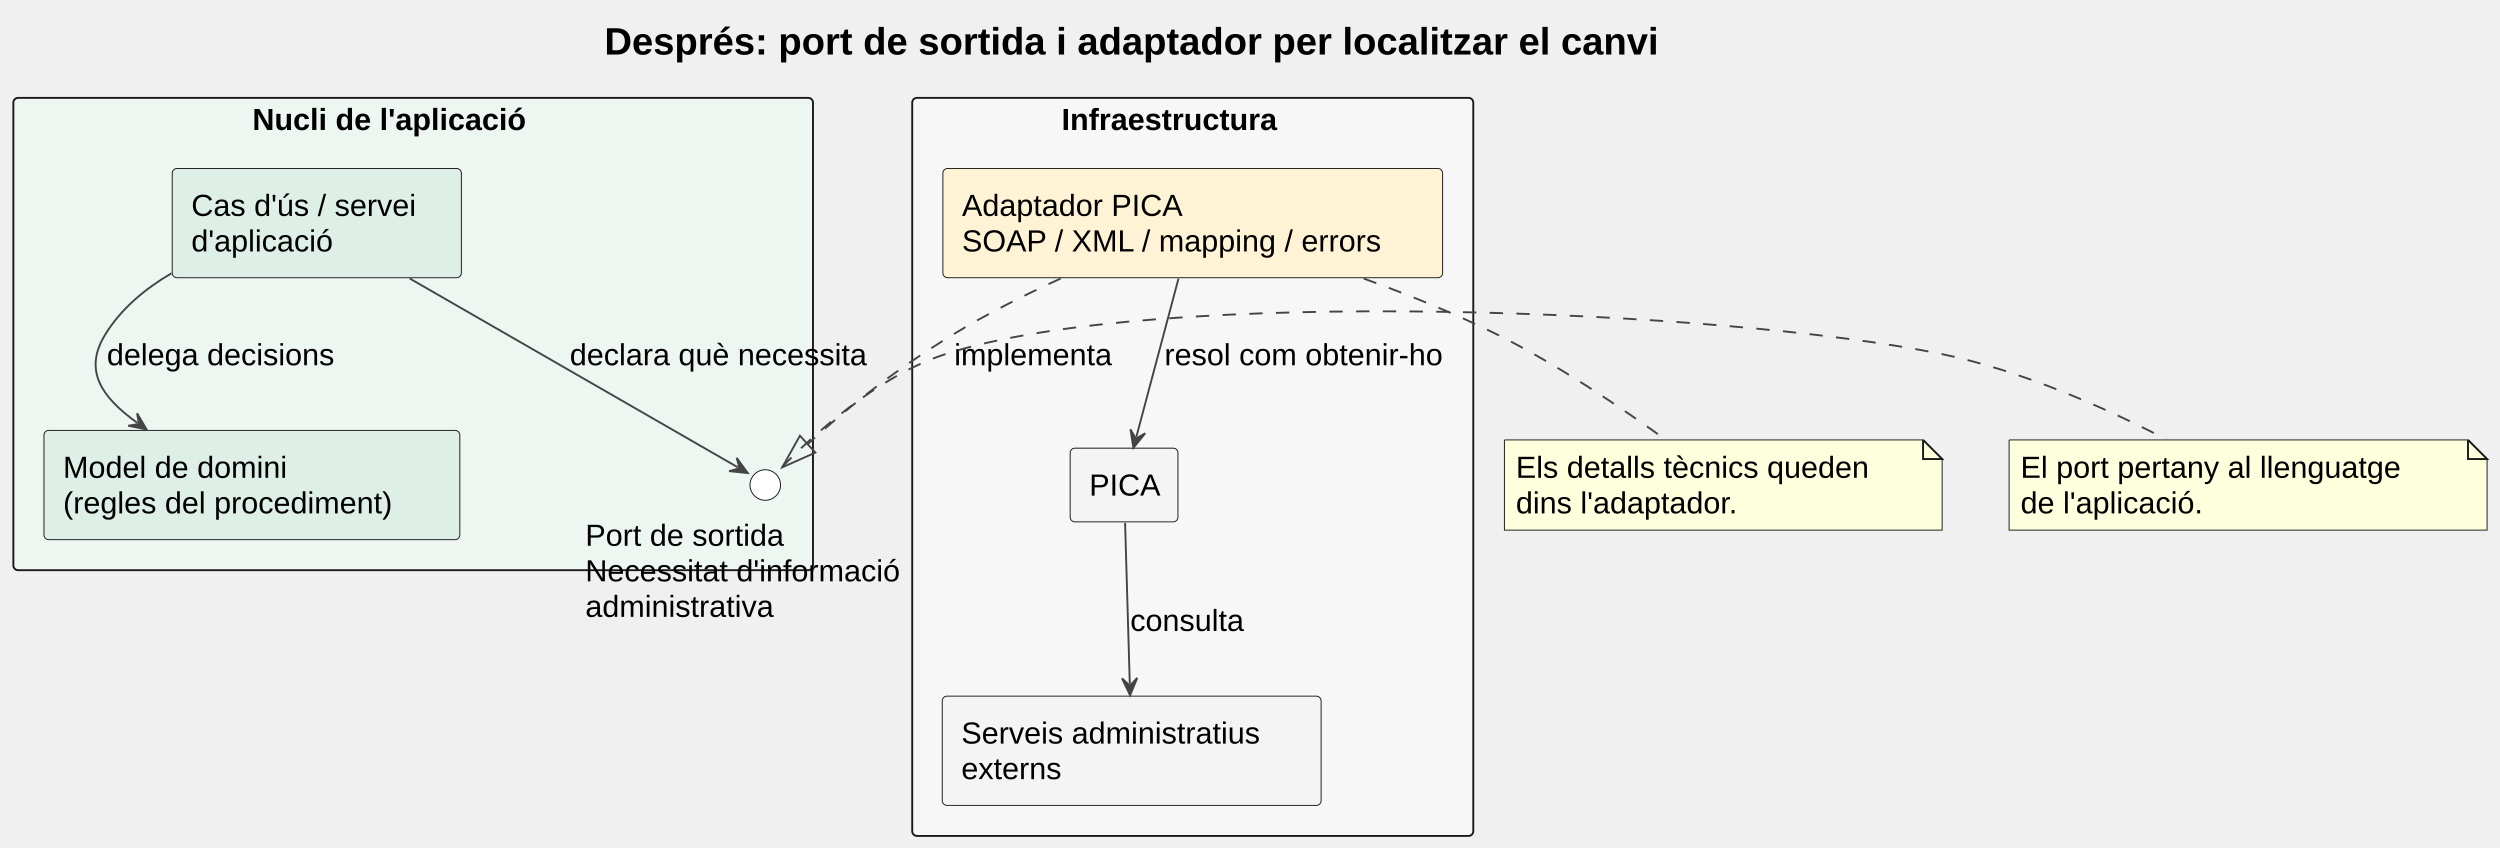
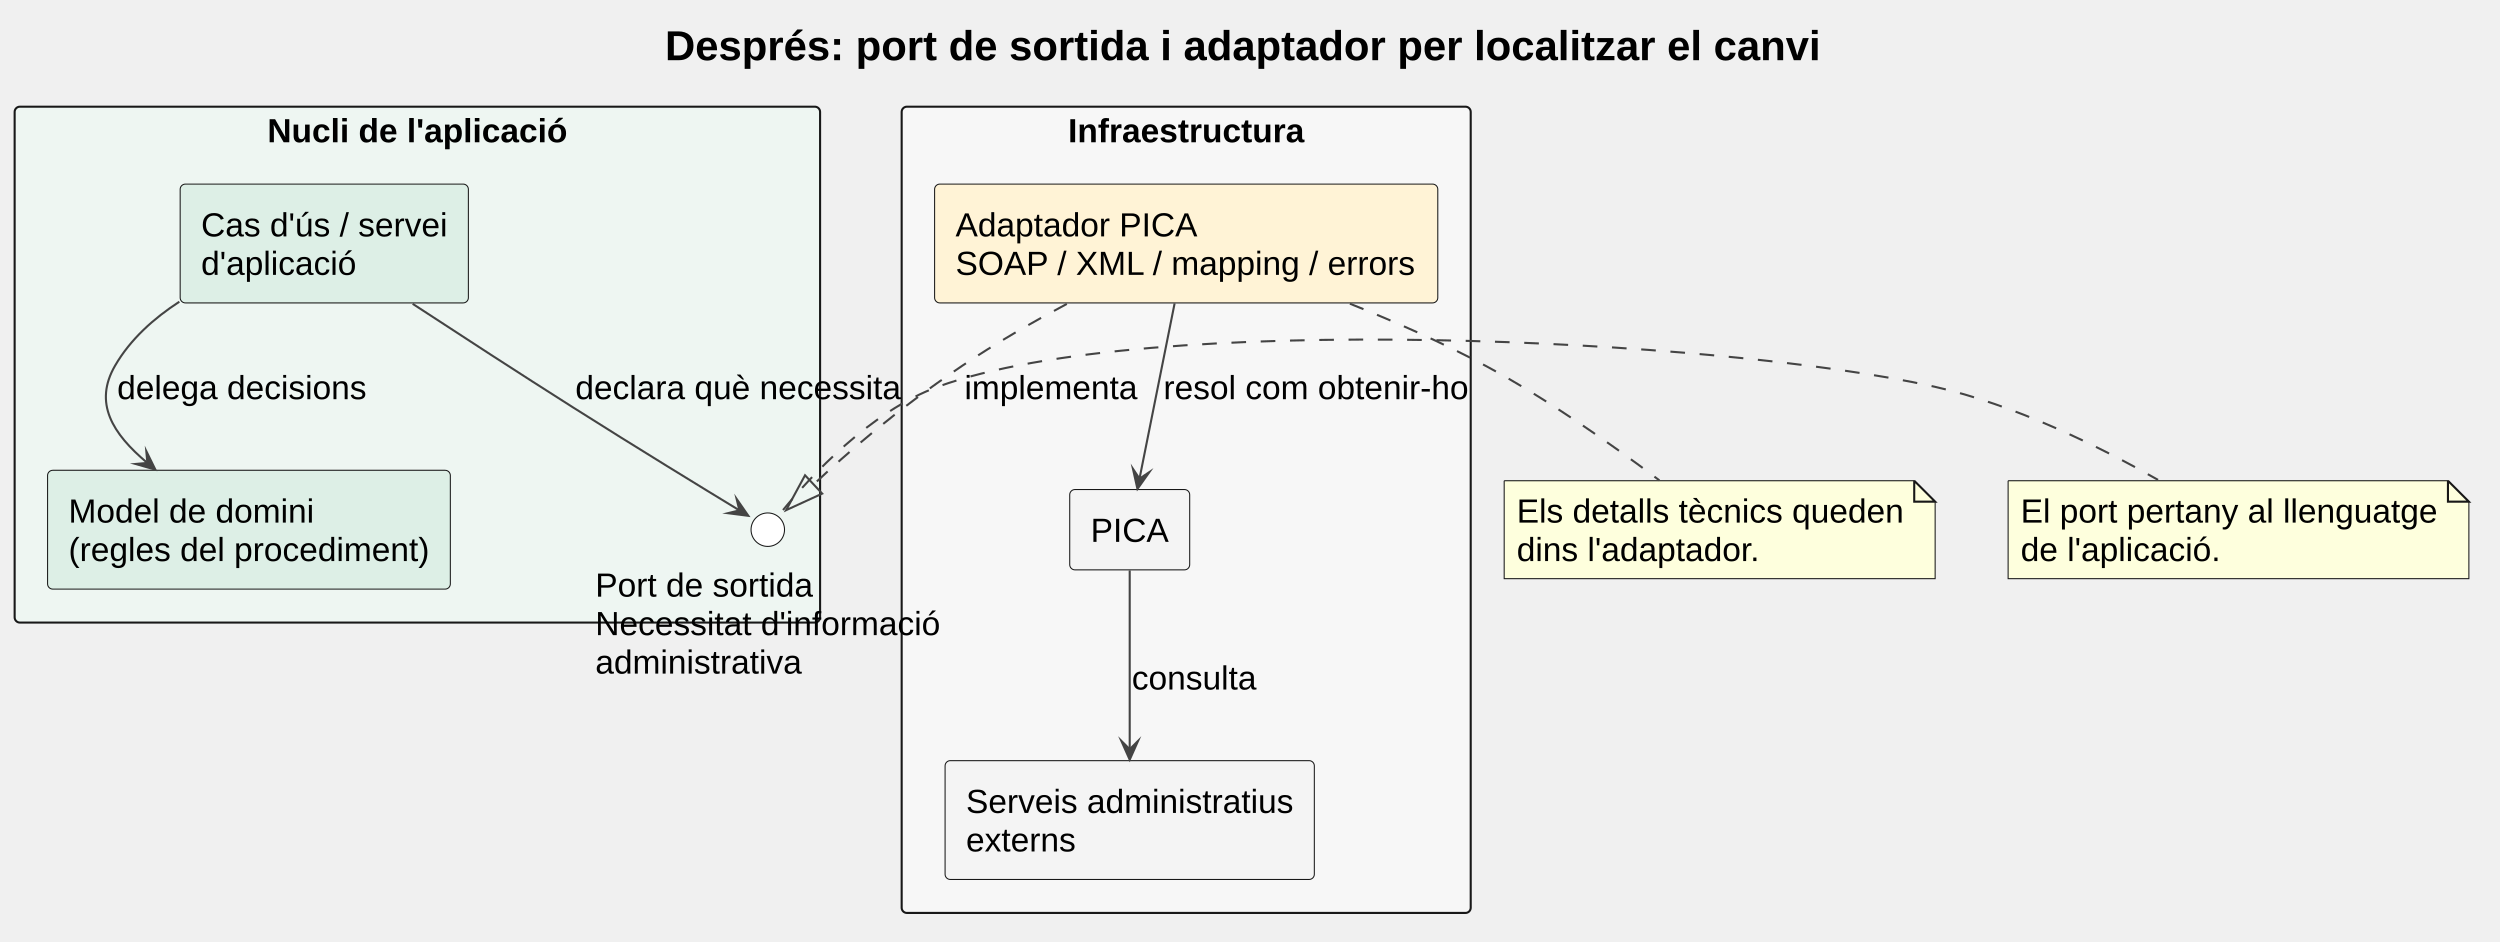
- <svg xmlns="http://www.w3.org/2000/svg" contentStyleType="text/css" data-diagram-type="DESCRIPTION" height="444px" preserveAspectRatio="none" style="width:1310px;height:444px;background:#FFFFFF;" version="1.1" viewBox="0 0 1310 444" width="1310px" zoomAndPan="magnify">
+ <svg xmlns="http://www.w3.org/2000/svg" contentStyleType="text/css" data-diagram-type="DESCRIPTION" height="450px" preserveAspectRatio="none" style="width:1195px;height:450px;background:#FFFFFF;" version="1.1" viewBox="0 0 1195 450" width="1195px" zoomAndPan="magnify">
  <defs />
  <g>
    <g class="title" data-source-line="1">
-       <text fill="#000000" font-family="Arial" font-size="20" font-weight="bold" lengthAdjust="spacing" textLength="662.803" x="316.714" y="28.564">Després: port de sortida i adaptador per localitzar el canvi</text>
+       <text fill="#000000" font-family="Arial" font-size="20" font-weight="700" lengthAdjust="spacing" textLength="552.383" x="317.87" y="28.76">Després: port de sortida i adaptador per localitzar el canvi</text>
    </g>
-     <g class="cluster" data-qualified-name="CORE" data-source-line="12" id="ent0002">
-       <rect fill="#EEF6F2" height="247.5" rx="2.5" ry="2.5" style="stroke:#181818;stroke-width:1;" width="419" x="7" y="51.281" />
-       <text fill="#000000" font-family="Arial" font-size="16" font-weight="bold" lengthAdjust="spacing" textLength="168.523" x="132.238" y="68.133">Nucli de l'aplicació</text>
+     <g class="cluster" data-qualified-name="CORE" data-source-line="12" id="ent0001">
+       <rect fill="#EEF6F2" height="246.59" rx="2.5" ry="2.5" style="stroke:#181818;stroke-width:1;" width="385" x="7" y="50.998" />
+       <text fill="#000000" font-family="Arial" font-size="16" font-weight="700" lengthAdjust="spacing" textLength="143.406" x="127.797" y="68.006">Nucli de l'aplicació</text>
    </g>
-     <g class="cluster" data-qualified-name="INFRA" data-source-line="18" id="ent0006">
-       <rect fill="#F7F7F7" height="386.75" rx="2.5" ry="2.5" style="stroke:#181818;stroke-width:1;" width="294" x="478" y="51.281" />
-       <text fill="#000000" font-family="Arial" font-size="16" font-weight="bold" lengthAdjust="spacing" textLength="137.508" x="556.246" y="68.133">Infraestructura</text>
+     <g class="cluster" data-qualified-name="INFRA" data-source-line="18" id="ent0005">
+       <rect fill="#F7F7F7" height="385.39" rx="2.5" ry="2.5" style="stroke:#181818;stroke-width:1;" width="272" x="431" y="50.998" />
+       <text fill="#000000" font-family="Arial" font-size="16" font-weight="700" lengthAdjust="spacing" textLength="112.922" x="510.539" y="68.006">Infraestructura</text>
    </g>
-     <g class="entity" data-qualified-name="CORE.USECASE" data-source-line="13" id="ent0003">
-       <rect fill="#DDEFE6" height="57.25" rx="2.5" ry="2.5" style="stroke:#181818;stroke-width:0.5;" width="151.508" x="90.25" y="88.281" />
-       <text fill="#000000" font-family="Arial" font-size="16" lengthAdjust="spacing" textLength="131.508" x="100.25" y="113.133">Cas d'ús / servei</text>
-       <text fill="#000000" font-family="Arial" font-size="16" lengthAdjust="spacing" textLength="85.039" x="100.25" y="131.758">d'aplicació</text>
+     <g class="entity" data-qualified-name="CORE.USECASE" data-source-line="13" id="ent0002">
+       <rect fill="#DDEFE6" height="56.797" rx="2.5" ry="2.5" style="stroke:#181818;stroke-width:0.5;" width="137.766" x="86.12" y="87.998" />
+       <text fill="#000000" font-family="Arial" font-size="16" lengthAdjust="spacing" textLength="117.766" x="96.12" y="113.006">Cas d'ús / servei</text>
+       <text fill="#000000" font-family="Arial" font-size="16" lengthAdjust="spacing" textLength="74.211" x="96.12" y="131.404">d'aplicació</text>
    </g>
-     <g class="entity" data-qualified-name="CORE.DOMAIN" data-source-line="14" id="ent0004">
-       <rect fill="#DDEFE6" height="57.25" rx="2.5" ry="2.5" style="stroke:#181818;stroke-width:0.5;" width="217.914" x="23.04" y="225.531" />
-       <text fill="#000000" font-family="Arial" font-size="16" lengthAdjust="spacing" textLength="132.773" x="33.04" y="250.383">Model de domini</text>
-       <text fill="#000000" font-family="Arial" font-size="16" lengthAdjust="spacing" textLength="197.914" x="33.04" y="269.008">(regles del procediment)</text>
+     <g class="entity" data-qualified-name="CORE.DOMAIN" data-source-line="14" id="ent0003">
+       <rect fill="#DDEFE6" height="56.797" rx="2.5" ry="2.5" style="stroke:#181818;stroke-width:0.5;" width="192.523" x="22.74" y="224.798" />
+       <text fill="#000000" font-family="Arial" font-size="16" lengthAdjust="spacing" textLength="117.398" x="32.74" y="249.806">Model de domini</text>
+       <text fill="#000000" font-family="Arial" font-size="16" lengthAdjust="spacing" textLength="172.523" x="32.74" y="268.204">(regles del procediment)</text>
    </g>
-     <g class="entity" data-qualified-name="CORE.PORT" data-source-line="15" id="ent0005">
-       <ellipse cx="401" cy="254.151" fill="#FFFFFF" rx="8" ry="8" style="stroke:#181818;stroke-width:0.5;" />
-       <text fill="#000000" font-family="Arial" font-size="16" lengthAdjust="spacing" textLength="117.844" x="306.715" y="286.003">Port de sortida</text>
-       <text fill="#000000" font-family="Arial" font-size="16" lengthAdjust="spacing" textLength="188.57" x="306.715" y="304.628">Necessitat d'informació</text>
-       <text fill="#000000" font-family="Arial" font-size="16" lengthAdjust="spacing" textLength="115.562" x="306.715" y="323.253">administrativa</text>
+     <g class="entity" data-qualified-name="CORE.PORT" data-source-line="15" id="ent0004">
+       <ellipse cx="367" cy="253.188" fill="#FFFFFF" rx="8" ry="8" style="stroke:#181818;stroke-width:0.5;" />
+       <text fill="#000000" font-family="Arial" font-size="16" lengthAdjust="spacing" textLength="104.055" x="284.551" y="285.196">Port de sortida</text>
+       <text fill="#000000" font-family="Arial" font-size="16" lengthAdjust="spacing" textLength="164.898" x="284.551" y="303.594">Necessitat d'informació</text>
+       <text fill="#000000" font-family="Arial" font-size="16" lengthAdjust="spacing" textLength="98.703" x="284.551" y="321.993">administrativa</text>
    </g>
-     <g class="entity" data-qualified-name="INFRA.ADAPTER" data-source-line="19" id="ent0007">
-       <rect fill="#FFF3D6" height="57.25" rx="2.5" ry="2.5" style="stroke:#181818;stroke-width:0.5;" width="261.859" x="494.07" y="88.281" />
-       <text fill="#000000" font-family="Arial" font-size="16" lengthAdjust="spacing" textLength="125.234" x="504.07" y="113.133">Adaptador PICA</text>
-       <text fill="#000000" font-family="Arial" font-size="16" lengthAdjust="spacing" textLength="241.859" x="504.07" y="131.758">SOAP / XML / mapping / errors</text>
+     <g class="entity" data-qualified-name="INFRA.ADAPTER" data-source-line="19" id="ent0006">
+       <rect fill="#FFF3D6" height="56.797" rx="2.5" ry="2.5" style="stroke:#181818;stroke-width:0.5;" width="240.523" x="446.74" y="87.998" />
+       <text fill="#000000" font-family="Arial" font-size="16" lengthAdjust="spacing" textLength="115.625" x="456.74" y="113.006">Adaptador PICA</text>
+       <text fill="#000000" font-family="Arial" font-size="16" lengthAdjust="spacing" textLength="220.523" x="456.74" y="131.404">SOAP / XML / mapping / errors</text>
    </g>
-     <g class="entity" data-qualified-name="INFRA.PICA" data-source-line="20" id="ent0008">
-       <rect fill="#F4F4F4" height="38.625" rx="2.5" ry="2.5" style="stroke:#181818;stroke-width:0.5;" width="56.484" x="560.76" y="234.841" />
-       <text fill="#000000" font-family="Arial" font-size="16" lengthAdjust="spacing" textLength="36.484" x="570.76" y="259.693">PICA</text>
+     <g class="entity" data-qualified-name="INFRA.PICA" data-source-line="20" id="ent0007">
+       <rect fill="#F4F4F4" height="38.398" rx="2.5" ry="2.5" style="stroke:#181818;stroke-width:0.5;" width="57.344" x="511.33" y="233.998" />
+       <text fill="#000000" font-family="Arial" font-size="16" lengthAdjust="spacing" textLength="37.344" x="521.33" y="259.006">PICA</text>
    </g>
-     <g class="entity" data-qualified-name="INFRA.EXT" data-source-line="21" id="ent0009">
-       <rect fill="#F4F4F4" height="57.25" rx="2.5" ry="2.5" style="stroke:#181818;stroke-width:0.5;" width="198.523" x="493.74" y="364.781" />
-       <text fill="#000000" font-family="Arial" font-size="16" lengthAdjust="spacing" textLength="178.523" x="503.74" y="389.633">Serveis administratius</text>
-       <text fill="#000000" font-family="Arial" font-size="16" lengthAdjust="spacing" textLength="60.484" x="503.74" y="408.258">externs</text>
+     <g class="entity" data-qualified-name="INFRA.EXT" data-source-line="21" id="ent0008">
+       <rect fill="#F4F4F4" height="56.797" rx="2.5" ry="2.5" style="stroke:#181818;stroke-width:0.5;" width="176.5" x="451.75" y="363.588" />
+       <text fill="#000000" font-family="Arial" font-size="16" lengthAdjust="spacing" textLength="156.5" x="461.75" y="388.596">Serveis administratius</text>
+       <text fill="#000000" font-family="Arial" font-size="16" lengthAdjust="spacing" textLength="52.469" x="461.75" y="406.994">externs</text>
    </g>
-     <g class="entity" data-qualified-name="GMN15" data-source-line="31" id="ent0016">
-       <path d="M1052.77,230.531 L1052.77,277.781 L1303.231,277.781 L1303.231,240.531 L1293.231,230.531 L1052.77,230.531" fill="#FEFFDD" style="stroke:#181818;stroke-width:0.5;" />
-       <path d="M1293.231,230.531 L1293.231,240.531 L1303.231,240.531 L1293.231,230.531" fill="#FEFFDD" style="stroke:#181818;stroke-width:1;" />
-       <text fill="#000000" font-family="Arial" font-size="16" lengthAdjust="spacing" textLength="229.461" x="1058.77" y="250.383">El port pertany al llenguatge</text>
-       <text fill="#000000" font-family="Arial" font-size="16" lengthAdjust="spacing" textLength="109.5" x="1058.77" y="269.008">de l'aplicació.</text>
+     <g class="entity" data-qualified-name="GMN14" data-source-line="31" id="ent0015">
+       <path d="M959.88,229.798 L959.88,276.595 L1180.122,276.595 L1180.122,239.798 L1170.122,229.798 L959.88,229.798" fill="#FEFFDD" style="stroke:#181818;stroke-width:0.5;" />
+       <path d="M1170.122,229.798 L1170.122,239.798 L1180.122,239.798 L1170.122,229.798" fill="#FEFFDD" style="stroke:#181818;stroke-width:1;" />
+       <text fill="#000000" font-family="Arial" font-size="16" lengthAdjust="spacing" textLength="199.242" x="965.88" y="249.806">El port pertany al llenguatge</text>
+       <text fill="#000000" font-family="Arial" font-size="16" lengthAdjust="spacing" textLength="95.555" x="965.88" y="268.204">de l'aplicació.</text>
    </g>
-     <g class="entity" data-qualified-name="GMN18" data-source-line="36" id="ent0019">
-       <path d="M788.32,230.531 L788.32,277.781 L1017.687,277.781 L1017.687,240.531 L1007.687,230.531 L788.32,230.531" fill="#FEFFDD" style="stroke:#181818;stroke-width:0.5;" />
-       <path d="M1007.687,230.531 L1007.687,240.531 L1017.687,240.531 L1007.687,230.531" fill="#FEFFDD" style="stroke:#181818;stroke-width:1;" />
-       <text fill="#000000" font-family="Arial" font-size="16" lengthAdjust="spacing" textLength="208.367" x="794.32" y="250.383">Els detalls tècnics queden</text>
-       <text fill="#000000" font-family="Arial" font-size="16" lengthAdjust="spacing" textLength="134.617" x="794.32" y="269.008">dins l'adaptador.</text>
+     <g class="entity" data-qualified-name="GMN17" data-source-line="36" id="ent0018">
+       <path d="M719,229.798 L719,276.595 L925,276.595 L925,239.798 L915,229.798 L719,229.798" fill="#FEFFDD" style="stroke:#181818;stroke-width:0.5;" />
+       <path d="M915,229.798 L915,239.798 L925,239.798 L915,229.798" fill="#FEFFDD" style="stroke:#181818;stroke-width:1;" />
+       <text fill="#000000" font-family="Arial" font-size="16" lengthAdjust="spacing" textLength="185" x="725" y="249.806">Els detalls tècnics queden</text>
+       <text fill="#000000" font-family="Arial" font-size="16" lengthAdjust="spacing" textLength="116.914" x="725" y="268.204">dins l'adaptador.</text>
    </g>
-     <g class="link" data-entity-1="ent0003" data-entity-2="ent0004" data-link-type="dependency" data-source-line="24" id="lnk10">
-       <path d="M89.83,143.211 C75.97,151.331 63.29,161.891 55,175.531 C43.76,194.021 52.921,207.949 71.961,221.579" fill="none" id="USECASE-to-DOMAIN" style="stroke:#444444;stroke-width:1;" />
-       <polygon fill="#444444" points="76.84,225.071,71.85,216.58,72.774,222.161,67.194,223.085,76.84,225.071" style="stroke:#444444;stroke-width:1;" />
-       <text fill="#000000" font-family="Arial" font-size="16" lengthAdjust="spacing" textLength="133.625" x="56" y="191.383">delega decisions</text>
+     <g class="link" data-entity-1="ent0002" data-entity-2="ent0003" data-link-type="dependency" data-source-line="24" id="lnk9">
+       <path d="M85.73,144.228 C73.45,152.188 62.27,162.238 55,174.798 C44.69,192.598 53.645,207.229 70.436,221.279" fill="none" id="USECASE-to-DOMAIN" style="stroke:#444444;stroke-width:1;" />
+       <polygon fill="#444444" points="74.27,224.488,69.935,215.645,70.436,221.279,64.801,221.78,74.27,224.488" style="stroke:#444444;stroke-width:1;stroke-linejoin:miter;stroke-miterlimit:10;" />
+       <text fill="#000000" font-family="Arial" font-size="16" lengthAdjust="spacing" textLength="119.195" x="56" y="190.806">delega decisions</text>
    </g>
-     <g class="link" data-entity-1="ent0003" data-entity-2="ent0005" data-link-type="dependency" data-source-line="25" id="lnk11">
-       <path d="M214.69,145.931 C271.96,178.891 357.711,228.237 386.64,244.897" fill="none" id="USECASE-to-PORT" style="stroke:#444444;stroke-width:1;" />
-       <polygon fill="#444444" points="391.84,247.891,386.037,239.934,387.507,245.396,382.045,246.866,391.84,247.891" style="stroke:#444444;stroke-width:1;" />
-       <text fill="#000000" font-family="Arial" font-size="16" lengthAdjust="spacing" textLength="175.562" x="298.57" y="191.383">declara què necessita</text>
+     <g class="link" data-entity-1="ent0002" data-entity-2="ent0004" data-link-type="dependency" data-source-line="25" id="lnk10">
+       <path d="M197.25,145.228 C219.92,160.068 248.39,178.568 274,194.798 C304.45,214.088 336.657,233.761 353.437,243.961" fill="none" id="USECASE-to-PORT" style="stroke:#444444;stroke-width:1;" />
+       <polygon fill="#444444" points="357.71,246.558,352.097,238.465,353.437,243.961,347.942,245.301,357.71,246.558" style="stroke:#444444;stroke-width:1;stroke-linejoin:miter;stroke-miterlimit:10;" />
+       <text fill="#000000" font-family="Arial" font-size="16" lengthAdjust="spacing" textLength="155.656" x="275" y="190.806">declara què necessita</text>
    </g>
-     <g class="link" data-entity-1="ent0007" data-entity-2="ent0005" data-link-type="extension" data-source-line="26" id="lnk12">
-       <path d="M555.77,145.951 C536.88,154.561 516.74,164.661 499,175.531 C463.65,197.181 439.782,217.594 423.202,232.734" fill="none" id="ADAPTER-to-PORT" style="stroke:#444444;stroke-width:1;stroke-dasharray:7,7;" />
-       <polygon fill="none" points="409.91,244.871,427.248,237.164,419.156,228.303,409.91,244.871" style="stroke:#444444;stroke-width:1;" />
-       <text fill="#000000" font-family="Arial" font-size="16" lengthAdjust="spacing" textLength="96.125" x="500" y="191.383">implementa</text>
+     <g class="link" data-entity-1="ent0006" data-entity-2="ent0004" data-link-type="extension" data-source-line="26" id="lnk11">
+       <path d="M509.94,145.268 C493.43,154.058 475.64,164.248 460,174.798 C426.91,197.108 404.855,216.642 388.905,231.562" fill="none" id="ADAPTER-to-PORT" style="stroke:#444444;stroke-width:1;stroke-dasharray:7,7;" />
+       <polygon fill="none" points="375.76,243.858,393.004,235.943,384.807,227.18,375.76,243.858" style="stroke:#444444;stroke-width:1;stroke-linejoin:miter;stroke-miterlimit:10;" />
+       <text fill="#000000" font-family="Arial" font-size="16" lengthAdjust="spacing" textLength="82.703" x="461" y="190.806">implementa</text>
    </g>
-     <g class="link" data-entity-1="ent0007" data-entity-2="ent0008" data-link-type="dependency" data-source-line="27" id="lnk13">
-       <path d="M617.54,145.931 C610.46,172.551 601.555,206.004 595.455,228.894" fill="none" id="ADAPTER-to-PICA" style="stroke:#444444;stroke-width:1;" />
-       <polygon fill="#444444" points="593.91,234.691,600.093,227.025,595.197,229.86,592.362,224.965,593.91,234.691" style="stroke:#444444;stroke-width:1;" />
-       <text fill="#000000" font-family="Arial" font-size="16" lengthAdjust="spacing" textLength="166.266" x="610.16" y="191.383">resol com obtenir-ho</text>
+     <g class="link" data-entity-1="ent0006" data-entity-2="ent0007" data-link-type="dependency" data-source-line="27" id="lnk12">
+       <path d="M561.47,144.998 C556.16,171.498 549.284,205.876 544.684,228.796" fill="none" id="ADAPTER-to-PICA" style="stroke:#444444;stroke-width:1;" />
+       <polygon fill="#444444" points="543.7,233.698,549.393,225.661,544.684,228.796,541.549,224.087,543.7,233.698" style="stroke:#444444;stroke-width:1;stroke-linejoin:miter;stroke-miterlimit:10;" />
+       <text fill="#000000" font-family="Arial" font-size="16" lengthAdjust="spacing" textLength="145.844" x="556.12" y="190.806">resol com obtenir-ho</text>
    </g>
-     <g class="link" data-entity-1="ent0008" data-entity-2="ent0009" data-link-type="dependency" data-source-line="28" id="lnk14">
-       <path d="M589.55,273.951 C590.23,297.301 591.227,331.344 592.007,358.334" fill="none" id="PICA-to-EXT" style="stroke:#444444;stroke-width:1;" />
-       <polygon fill="#444444" points="592.18,364.331,595.918,355.219,592.036,359.333,587.922,355.451,592.18,364.331" style="stroke:#444444;stroke-width:1;" />
-       <text fill="#000000" font-family="Arial" font-size="16" lengthAdjust="spacing" textLength="67.727" x="592.24" y="330.633">consulta</text>
+     <g class="link" data-entity-1="ent0007" data-entity-2="ent0008" data-link-type="dependency" data-source-line="28" id="lnk13">
+       <path d="M540,272.638 C540,295.908 540,331.118 540,358.138" fill="none" id="PICA-to-EXT" style="stroke:#444444;stroke-width:1;" />
+       <polygon fill="#444444" points="540,363.138,544,354.138,540,358.138,536,354.138,540,363.138" style="stroke:#444444;stroke-width:1;stroke-linejoin:miter;stroke-miterlimit:10;" />
+       <text fill="#000000" font-family="Arial" font-size="16" lengthAdjust="spacing" textLength="59.594" x="541" y="329.596">consulta</text>
    </g>
-     <g class="link" data-entity-1="ent0005" data-entity-2="ent0016" data-link-type="association" data-source-line="31" id="lnk17">
-       <path d="M409.79,244.691 C425.28,228.801 459.25,197.311 495.5,185.531 C605.83,149.701 903.86,162.251 1017.5,185.531 C1059.21,194.071 1103.48,213.911 1134.94,230.071" fill="none" id="PORT-GMN15" style="stroke:#444444;stroke-width:1;stroke-dasharray:7,7;" />
+     <g class="link" data-entity-1="ent0004" data-entity-2="ent0015" data-link-type="association" data-source-line="31" id="lnk16">
+       <path d="M374.29,243.798 C387.21,227.988 415.87,196.678 448.5,184.798 C547.9,148.608 821.27,161.738 924.5,184.798 C962.91,193.368 1003.15,213.248 1031.55,229.378" fill="none" id="PORT-GMN14" style="stroke:#444444;stroke-width:1;stroke-dasharray:7,7;" />
    </g>
-     <g class="link" data-entity-1="ent0007" data-entity-2="ent0019" data-link-type="association" data-source-line="36" id="lnk20">
-       <path d="M714.59,145.961 C737.97,154.421 762.82,164.441 785,175.531 C816.36,191.221 849.51,213.601 872.66,230.301" fill="none" id="ADAPTER-GMN18" style="stroke:#444444;stroke-width:1;stroke-dasharray:7,7;" />
+     <g class="link" data-entity-1="ent0006" data-entity-2="ent0018" data-link-type="association" data-source-line="36" id="lnk19">
+       <path d="M645.25,145.158 C666.68,153.738 689.62,163.838 710,174.798 C739.77,190.798 771.23,213.068 793.2,229.618" fill="none" id="ADAPTER-GMN17" style="stroke:#444444;stroke-width:1;stroke-dasharray:7,7;" />
    </g>
  </g>
</svg>
